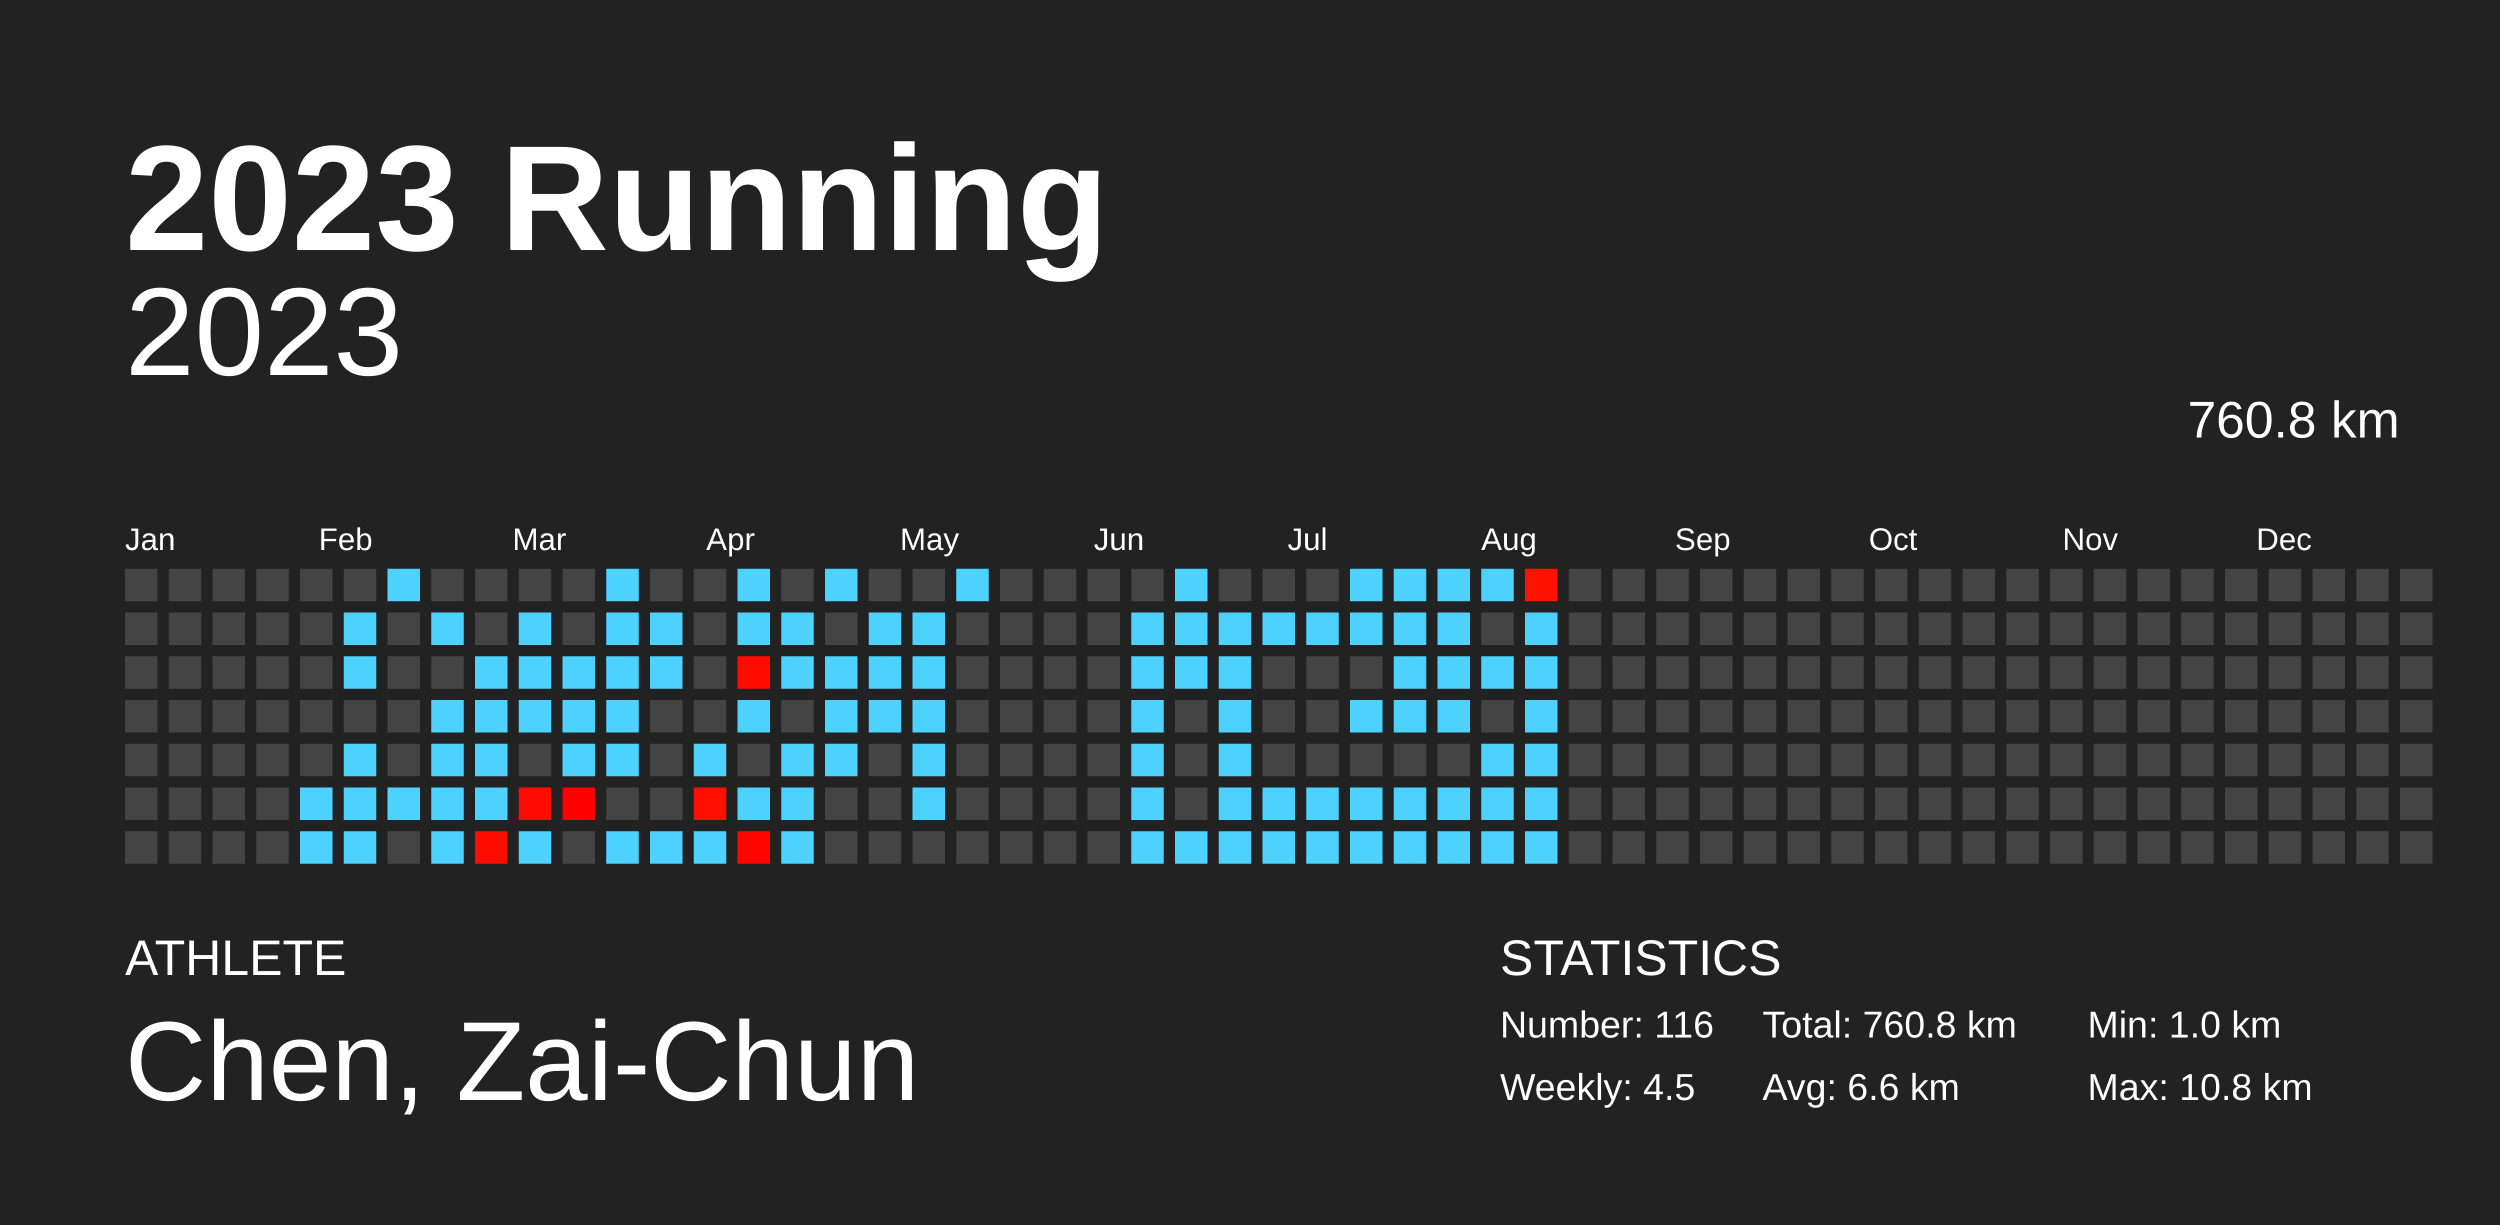
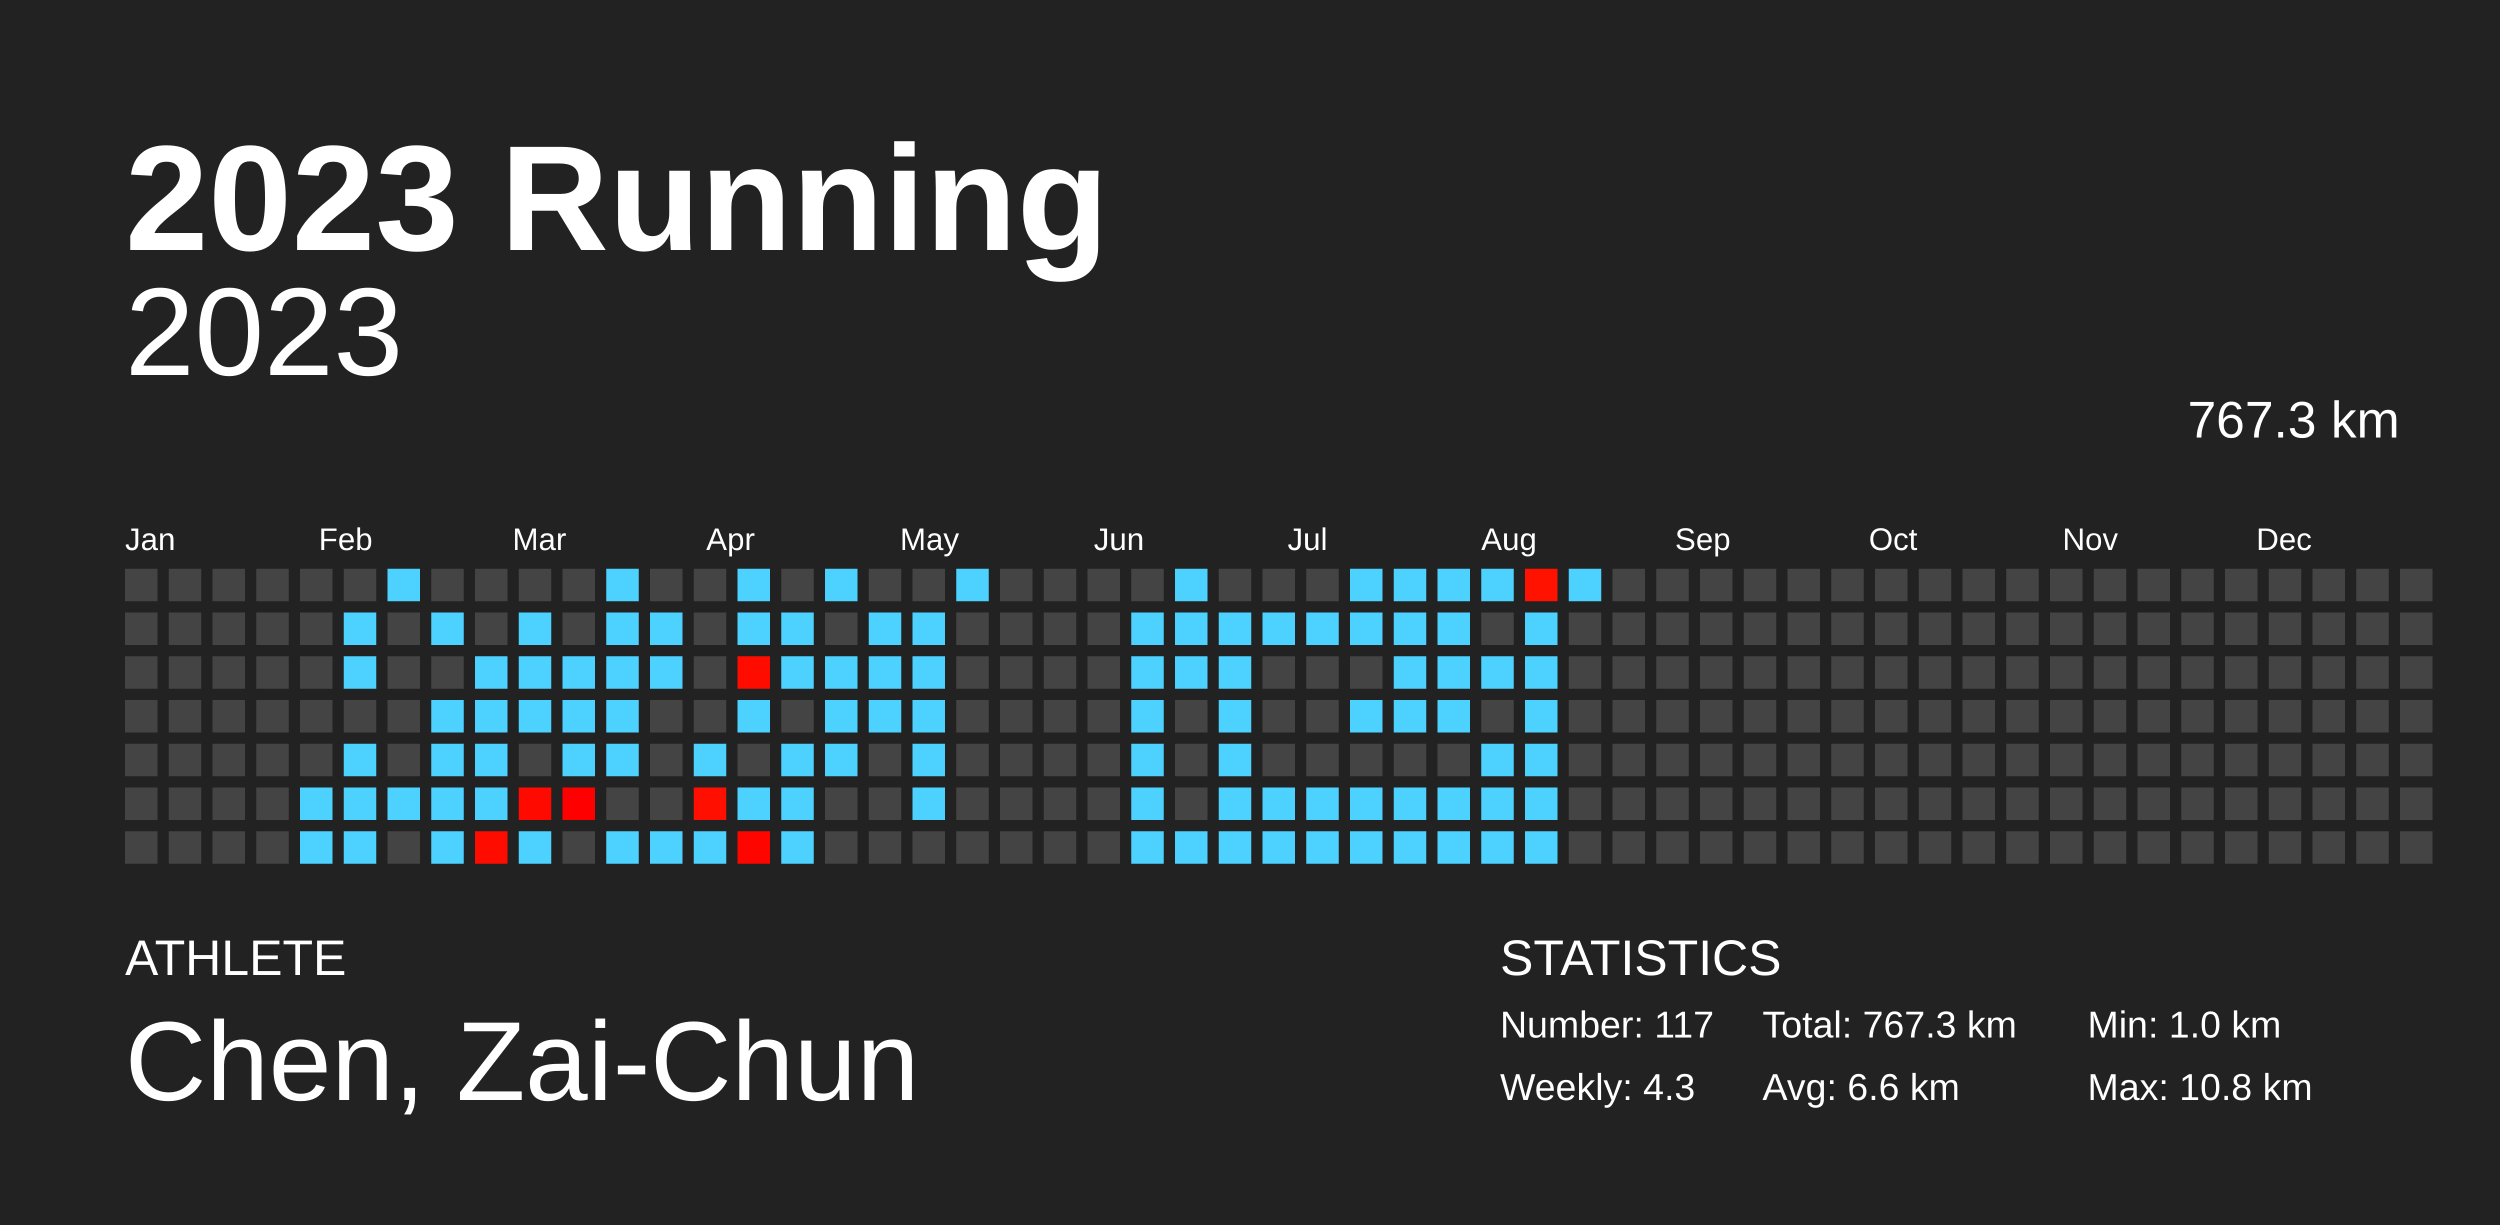
<svg xmlns="http://www.w3.org/2000/svg" baseProfile="full" height="98mm" version="1.1" viewBox="0,0,200,98" width="200mm">
  <defs />
  <rect fill="#222222" height="98" width="200" x="0" y="0" />
  <text fill="#FFFFFF" style="font-size:12px; font-family:Arial; font-weight:bold;" x="10" y="20">2023 Running</text>
  <text fill="#FFFFFF" style="font-size:4px; font-family:Arial" x="10" y="78">ATHLETE</text>
  <text fill="#FFFFFF" style="font-size:9px; font-family:Arial" x="10" y="88">Chen, Zai-Chun</text>
  <text fill="#FFFFFF" style="font-size:4px; font-family:Arial" x="120" y="78">STATISTICS</text>
-   <text fill="#FFFFFF" style="font-size:3px; font-family:Arial" x="120" y="83">Number: 116</text>
-   <text fill="#FFFFFF" style="font-size:3px; font-family:Arial" x="120" y="88">Weekly: 4.5</text>
-   <text fill="#FFFFFF" style="font-size:3px; font-family:Arial" x="141" y="83">Total: 760.8 km</text>
+   <text fill="#FFFFFF" style="font-size:3px; font-family:Arial" x="120" y="83">Number: 117</text>
+   <text fill="#FFFFFF" style="font-size:3px; font-family:Arial" x="120" y="88">Weekly: 4.3</text>
+   <text fill="#FFFFFF" style="font-size:3px; font-family:Arial" x="141" y="83">Total: 767.3 km</text>
  <text fill="#FFFFFF" style="font-size:3px; font-family:Arial" x="141" y="88">Avg: 6.6 km</text>
  <text fill="#FFFFFF" style="font-size:3px; font-family:Arial" x="167" y="83">Min: 1.0 km</text>
  <text fill="#FFFFFF" style="font-size:3px; font-family:Arial" x="167" y="88">Max: 10.8 km</text>
  <text alignment-baseline="hanging" fill="#FFFFFF" style="font-size:10.0px; font-family:Arial;" x="10" y="30">2023</text>
-   <text alignment-baseline="hanging" fill="#FFFFFF" style="font-size:4.125px; font-family:Arial;" x="175" y="35">760.8 km</text>
+   <text alignment-baseline="hanging" fill="#FFFFFF" style="font-size:4.125px; font-family:Arial;" x="175" y="35">767.3 km</text>
  <text fill="#FFFFFF" style="font-size:2.5px; font-family:Arial" x="10.0" y="44">Jan</text>
  <text fill="#FFFFFF" style="font-size:2.5px; font-family:Arial" x="25.5" y="44">Feb</text>
  <text fill="#FFFFFF" style="font-size:2.5px; font-family:Arial" x="41.0" y="44">Mar</text>
  <text fill="#FFFFFF" style="font-size:2.5px; font-family:Arial" x="56.5" y="44">Apr</text>
  <text fill="#FFFFFF" style="font-size:2.5px; font-family:Arial" x="72.0" y="44">May</text>
  <text fill="#FFFFFF" style="font-size:2.5px; font-family:Arial" x="87.5" y="44">Jun</text>
  <text fill="#FFFFFF" style="font-size:2.5px; font-family:Arial" x="103.0" y="44">Jul</text>
  <text fill="#FFFFFF" style="font-size:2.5px; font-family:Arial" x="118.5" y="44">Aug</text>
  <text fill="#FFFFFF" style="font-size:2.5px; font-family:Arial" x="134.0" y="44">Sep</text>
  <text fill="#FFFFFF" style="font-size:2.5px; font-family:Arial" x="149.5" y="44">Oct</text>
  <text fill="#FFFFFF" style="font-size:2.5px; font-family:Arial" x="165.0" y="44">Nov</text>
  <text fill="#FFFFFF" style="font-size:2.5px; font-family:Arial" x="180.5" y="44">Dec</text>
  <rect fill="#444444" height="2.6" width="2.6" x="10.0" y="45.5" />
  <rect fill="#444444" height="2.6" width="2.6" x="10.0" y="49.0" />
  <rect fill="#444444" height="2.6" width="2.6" x="10.0" y="52.5" />
  <rect fill="#444444" height="2.6" width="2.6" x="10.0" y="56.0" />
  <rect fill="#444444" height="2.6" width="2.6" x="10.0" y="59.5" />
  <rect fill="#444444" height="2.6" width="2.6" x="10.0" y="63.0" />
  <rect fill="#444444" height="2.6" width="2.6" x="10.0" y="66.5" />
  <rect fill="#444444" height="2.6" width="2.6" x="13.5" y="45.5" />
  <rect fill="#444444" height="2.6" width="2.6" x="13.5" y="49.0" />
  <rect fill="#444444" height="2.6" width="2.6" x="13.5" y="52.5" />
  <rect fill="#444444" height="2.6" width="2.6" x="13.5" y="56.0" />
  <rect fill="#444444" height="2.6" width="2.6" x="13.5" y="59.5" />
  <rect fill="#444444" height="2.6" width="2.6" x="13.5" y="63.0" />
  <rect fill="#444444" height="2.6" width="2.6" x="13.5" y="66.5" />
  <rect fill="#444444" height="2.6" width="2.6" x="17.0" y="45.5" />
  <rect fill="#444444" height="2.6" width="2.6" x="17.0" y="49.0" />
  <rect fill="#444444" height="2.6" width="2.6" x="17.0" y="52.5" />
  <rect fill="#444444" height="2.6" width="2.6" x="17.0" y="56.0" />
  <rect fill="#444444" height="2.6" width="2.6" x="17.0" y="59.5" />
  <rect fill="#444444" height="2.6" width="2.6" x="17.0" y="63.0" />
  <rect fill="#444444" height="2.6" width="2.6" x="17.0" y="66.5" />
  <rect fill="#444444" height="2.6" width="2.6" x="20.5" y="45.5" />
  <rect fill="#444444" height="2.6" width="2.6" x="20.5" y="49.0" />
  <rect fill="#444444" height="2.6" width="2.6" x="20.5" y="52.5" />
  <rect fill="#444444" height="2.6" width="2.6" x="20.5" y="56.0" />
  <rect fill="#444444" height="2.6" width="2.6" x="20.5" y="59.5" />
  <rect fill="#444444" height="2.6" width="2.6" x="20.5" y="63.0" />
  <rect fill="#444444" height="2.6" width="2.6" x="20.5" y="66.5" />
  <rect fill="#444444" height="2.6" width="2.6" x="24.0" y="45.5" />
  <rect fill="#444444" height="2.6" width="2.6" x="24.0" y="49.0" />
  <rect fill="#444444" height="2.6" width="2.6" x="24.0" y="52.5" />
  <rect fill="#444444" height="2.6" width="2.6" x="24.0" y="56.0" />
  <rect fill="#444444" height="2.6" width="2.6" x="24.0" y="59.5" />
  <rect fill="#4dd2ff" height="2.6" width="2.6" x="24.0" y="63.0" />
  <rect fill="#4dd2ff" height="2.6" width="2.6" x="24.0" y="66.5" />
  <rect fill="#444444" height="2.6" width="2.6" x="27.5" y="45.5" />
  <rect fill="#4dd2ff" height="2.6" width="2.6" x="27.5" y="49.0" />
  <rect fill="#4dd2ff" height="2.6" width="2.6" x="27.5" y="52.5" />
  <rect fill="#444444" height="2.6" width="2.6" x="27.5" y="56.0" />
  <rect fill="#4dd2ff" height="2.6" width="2.6" x="27.5" y="59.5" />
  <rect fill="#4dd2ff" height="2.6" width="2.6" x="27.5" y="63.0" />
  <rect fill="#4dd2ff" height="2.6" width="2.6" x="27.5" y="66.5" />
  <rect fill="#4dd2ff" height="2.6" width="2.6" x="31.0" y="45.5" />
  <rect fill="#444444" height="2.6" width="2.6" x="31.0" y="49.0" />
  <rect fill="#444444" height="2.6" width="2.6" x="31.0" y="52.5" />
  <rect fill="#444444" height="2.6" width="2.6" x="31.0" y="56.0" />
  <rect fill="#444444" height="2.6" width="2.6" x="31.0" y="59.5" />
  <rect fill="#4dd2ff" height="2.6" width="2.6" x="31.0" y="63.0" />
  <rect fill="#444444" height="2.6" width="2.6" x="31.0" y="66.5" />
  <rect fill="#444444" height="2.6" width="2.6" x="34.5" y="45.5" />
  <rect fill="#4dd2ff" height="2.6" width="2.6" x="34.5" y="49.0" />
  <rect fill="#444444" height="2.6" width="2.6" x="34.5" y="52.5" />
  <rect fill="#4dd2ff" height="2.6" width="2.6" x="34.5" y="56.0" />
  <rect fill="#4dd2ff" height="2.6" width="2.6" x="34.5" y="59.5" />
  <rect fill="#4dd2ff" height="2.6" width="2.6" x="34.5" y="63.0" />
  <rect fill="#4dd2ff" height="2.6" width="2.6" x="34.5" y="66.5" />
  <rect fill="#444444" height="2.6" width="2.6" x="38.0" y="45.5" />
  <rect fill="#444444" height="2.6" width="2.6" x="38.0" y="49.0" />
  <rect fill="#4dd2ff" height="2.6" width="2.6" x="38.0" y="52.5" />
  <rect fill="#4dd2ff" height="2.6" width="2.6" x="38.0" y="56.0" />
  <rect fill="#4dd2ff" height="2.6" width="2.6" x="38.0" y="59.5" />
  <rect fill="#4dd2ff" height="2.6" width="2.6" x="38.0" y="63.0" />
  <rect fill="#ff0c00" height="2.6" width="2.6" x="38.0" y="66.5" />
  <rect fill="#444444" height="2.6" width="2.6" x="41.5" y="45.5" />
  <rect fill="#4dd2ff" height="2.6" width="2.6" x="41.5" y="49.0" />
  <rect fill="#4dd2ff" height="2.6" width="2.6" x="41.5" y="52.5" />
  <rect fill="#4dd2ff" height="2.6" width="2.6" x="41.5" y="56.0" />
  <rect fill="#444444" height="2.6" width="2.6" x="41.5" y="59.5" />
  <rect fill="#ff0a00" height="2.6" width="2.6" x="41.5" y="63.0" />
  <rect fill="#4dd2ff" height="2.6" width="2.6" x="41.5" y="66.5" />
  <rect fill="#444444" height="2.6" width="2.6" x="45.0" y="45.5" />
  <rect fill="#444444" height="2.6" width="2.6" x="45.0" y="49.0" />
  <rect fill="#4dd2ff" height="2.6" width="2.6" x="45.0" y="52.5" />
  <rect fill="#4dd2ff" height="2.6" width="2.6" x="45.0" y="56.0" />
  <rect fill="#4dd2ff" height="2.6" width="2.6" x="45.0" y="59.5" />
  <rect fill="#ff0000" height="2.6" width="2.6" x="45.0" y="63.0" />
  <rect fill="#444444" height="2.6" width="2.6" x="45.0" y="66.5" />
  <rect fill="#4dd2ff" height="2.6" width="2.6" x="48.5" y="45.5" />
  <rect fill="#4dd2ff" height="2.6" width="2.6" x="48.5" y="49.0" />
  <rect fill="#4dd2ff" height="2.6" width="2.6" x="48.5" y="52.5" />
  <rect fill="#4dd2ff" height="2.6" width="2.6" x="48.5" y="56.0" />
  <rect fill="#4dd2ff" height="2.6" width="2.6" x="48.5" y="59.5" />
  <rect fill="#444444" height="2.6" width="2.6" x="48.5" y="63.0" />
  <rect fill="#4dd2ff" height="2.6" width="2.6" x="48.5" y="66.5" />
  <rect fill="#444444" height="2.6" width="2.6" x="52.0" y="45.5" />
  <rect fill="#4dd2ff" height="2.6" width="2.6" x="52.0" y="49.0" />
  <rect fill="#4dd2ff" height="2.6" width="2.6" x="52.0" y="52.5" />
  <rect fill="#444444" height="2.6" width="2.6" x="52.0" y="56.0" />
  <rect fill="#444444" height="2.6" width="2.6" x="52.0" y="59.5" />
  <rect fill="#444444" height="2.6" width="2.6" x="52.0" y="63.0" />
  <rect fill="#4dd2ff" height="2.6" width="2.6" x="52.0" y="66.5" />
  <rect fill="#444444" height="2.6" width="2.6" x="55.5" y="45.5" />
  <rect fill="#444444" height="2.6" width="2.6" x="55.5" y="49.0" />
  <rect fill="#444444" height="2.6" width="2.6" x="55.5" y="52.5" />
  <rect fill="#444444" height="2.6" width="2.6" x="55.5" y="56.0" />
  <rect fill="#4dd2ff" height="2.6" width="2.6" x="55.5" y="59.5" />
  <rect fill="#ff0f00" height="2.6" width="2.6" x="55.5" y="63.0" />
  <rect fill="#4dd2ff" height="2.6" width="2.6" x="55.5" y="66.5" />
  <rect fill="#4dd2ff" height="2.6" width="2.6" x="59.0" y="45.5" />
  <rect fill="#4dd2ff" height="2.6" width="2.6" x="59.0" y="49.0" />
  <rect fill="#ff0c00" height="2.6" width="2.6" x="59.0" y="52.5" />
  <rect fill="#4dd2ff" height="2.6" width="2.6" x="59.0" y="56.0" />
  <rect fill="#444444" height="2.6" width="2.6" x="59.0" y="59.5" />
  <rect fill="#4dd2ff" height="2.6" width="2.6" x="59.0" y="63.0" />
  <rect fill="#ff0500" height="2.6" width="2.6" x="59.0" y="66.5" />
  <rect fill="#444444" height="2.6" width="2.6" x="62.5" y="45.5" />
  <rect fill="#4dd2ff" height="2.6" width="2.6" x="62.5" y="49.0" />
  <rect fill="#4dd2ff" height="2.6" width="2.6" x="62.5" y="52.5" />
  <rect fill="#444444" height="2.6" width="2.6" x="62.5" y="56.0" />
  <rect fill="#4dd2ff" height="2.6" width="2.6" x="62.5" y="59.5" />
  <rect fill="#4dd2ff" height="2.6" width="2.6" x="62.5" y="63.0" />
  <rect fill="#4dd2ff" height="2.6" width="2.6" x="62.5" y="66.5" />
  <rect fill="#4dd2ff" height="2.6" width="2.6" x="66.0" y="45.5" />
  <rect fill="#444444" height="2.6" width="2.6" x="66.0" y="49.0" />
  <rect fill="#4dd2ff" height="2.6" width="2.6" x="66.0" y="52.5" />
  <rect fill="#4dd2ff" height="2.6" width="2.6" x="66.0" y="56.0" />
  <rect fill="#4dd2ff" height="2.6" width="2.6" x="66.0" y="59.5" />
  <rect fill="#444444" height="2.6" width="2.6" x="66.0" y="63.0" />
  <rect fill="#444444" height="2.6" width="2.6" x="66.0" y="66.5" />
  <rect fill="#444444" height="2.6" width="2.6" x="69.5" y="45.5" />
  <rect fill="#4dd2ff" height="2.6" width="2.6" x="69.5" y="49.0" />
  <rect fill="#4dd2ff" height="2.6" width="2.6" x="69.5" y="52.5" />
  <rect fill="#4dd2ff" height="2.6" width="2.6" x="69.5" y="56.0" />
  <rect fill="#444444" height="2.6" width="2.6" x="69.5" y="59.5" />
  <rect fill="#444444" height="2.6" width="2.6" x="69.5" y="63.0" />
  <rect fill="#444444" height="2.6" width="2.6" x="69.5" y="66.5" />
  <rect fill="#444444" height="2.6" width="2.6" x="73.0" y="45.5" />
  <rect fill="#4dd2ff" height="2.6" width="2.6" x="73.0" y="49.0" />
  <rect fill="#4dd2ff" height="2.6" width="2.6" x="73.0" y="52.5" />
  <rect fill="#4dd2ff" height="2.6" width="2.6" x="73.0" y="56.0" />
  <rect fill="#4dd2ff" height="2.6" width="2.6" x="73.0" y="59.5" />
  <rect fill="#4dd2ff" height="2.6" width="2.6" x="73.0" y="63.0" />
  <rect fill="#444444" height="2.6" width="2.6" x="73.0" y="66.5" />
  <rect fill="#4dd2ff" height="2.6" width="2.6" x="76.5" y="45.5" />
  <rect fill="#444444" height="2.6" width="2.6" x="76.5" y="49.0" />
  <rect fill="#444444" height="2.6" width="2.6" x="76.5" y="52.5" />
  <rect fill="#444444" height="2.6" width="2.6" x="76.5" y="56.0" />
  <rect fill="#444444" height="2.6" width="2.6" x="76.5" y="59.5" />
  <rect fill="#444444" height="2.6" width="2.6" x="76.5" y="63.0" />
  <rect fill="#444444" height="2.6" width="2.6" x="76.5" y="66.5" />
  <rect fill="#444444" height="2.6" width="2.6" x="80.0" y="45.5" />
  <rect fill="#444444" height="2.6" width="2.6" x="80.0" y="49.0" />
  <rect fill="#444444" height="2.6" width="2.6" x="80.0" y="52.5" />
  <rect fill="#444444" height="2.6" width="2.6" x="80.0" y="56.0" />
  <rect fill="#444444" height="2.6" width="2.6" x="80.0" y="59.5" />
  <rect fill="#444444" height="2.6" width="2.6" x="80.0" y="63.0" />
  <rect fill="#444444" height="2.6" width="2.6" x="80.0" y="66.5" />
  <rect fill="#444444" height="2.6" width="2.6" x="83.5" y="45.5" />
  <rect fill="#444444" height="2.6" width="2.6" x="83.5" y="49.0" />
  <rect fill="#444444" height="2.6" width="2.6" x="83.5" y="52.5" />
  <rect fill="#444444" height="2.6" width="2.6" x="83.5" y="56.0" />
  <rect fill="#444444" height="2.6" width="2.6" x="83.5" y="59.5" />
  <rect fill="#444444" height="2.6" width="2.6" x="83.5" y="63.0" />
  <rect fill="#444444" height="2.6" width="2.6" x="83.5" y="66.5" />
  <rect fill="#444444" height="2.6" width="2.6" x="87.0" y="45.5" />
  <rect fill="#444444" height="2.6" width="2.6" x="87.0" y="49.0" />
  <rect fill="#444444" height="2.6" width="2.6" x="87.0" y="52.5" />
  <rect fill="#444444" height="2.6" width="2.6" x="87.0" y="56.0" />
  <rect fill="#444444" height="2.6" width="2.6" x="87.0" y="59.5" />
  <rect fill="#444444" height="2.6" width="2.6" x="87.0" y="63.0" />
  <rect fill="#444444" height="2.6" width="2.6" x="87.0" y="66.5" />
  <rect fill="#444444" height="2.6" width="2.6" x="90.5" y="45.5" />
  <rect fill="#4dd2ff" height="2.6" width="2.6" x="90.5" y="49.0" />
  <rect fill="#4dd2ff" height="2.6" width="2.6" x="90.5" y="52.5" />
  <rect fill="#4dd2ff" height="2.6" width="2.6" x="90.5" y="56.0" />
  <rect fill="#4dd2ff" height="2.6" width="2.6" x="90.5" y="59.5" />
  <rect fill="#4dd2ff" height="2.6" width="2.6" x="90.5" y="63.0" />
  <rect fill="#4dd2ff" height="2.6" width="2.6" x="90.5" y="66.5" />
  <rect fill="#4dd2ff" height="2.6" width="2.6" x="94.0" y="45.5" />
  <rect fill="#4dd2ff" height="2.6" width="2.6" x="94.0" y="49.0" />
  <rect fill="#4dd2ff" height="2.6" width="2.6" x="94.0" y="52.5" />
  <rect fill="#444444" height="2.6" width="2.6" x="94.0" y="56.0" />
  <rect fill="#444444" height="2.6" width="2.6" x="94.0" y="59.5" />
  <rect fill="#444444" height="2.6" width="2.6" x="94.0" y="63.0" />
  <rect fill="#4dd2ff" height="2.6" width="2.6" x="94.0" y="66.5" />
  <rect fill="#444444" height="2.6" width="2.6" x="97.5" y="45.5" />
  <rect fill="#4dd2ff" height="2.6" width="2.6" x="97.5" y="49.0" />
  <rect fill="#4dd2ff" height="2.6" width="2.6" x="97.5" y="52.5" />
  <rect fill="#4dd2ff" height="2.6" width="2.6" x="97.5" y="56.0" />
  <rect fill="#4dd2ff" height="2.6" width="2.6" x="97.5" y="59.5" />
  <rect fill="#4dd2ff" height="2.6" width="2.6" x="97.5" y="63.0" />
  <rect fill="#4dd2ff" height="2.6" width="2.6" x="97.5" y="66.5" />
  <rect fill="#444444" height="2.6" width="2.6" x="101.0" y="45.5" />
  <rect fill="#4dd2ff" height="2.6" width="2.6" x="101.0" y="49.0" />
  <rect fill="#444444" height="2.6" width="2.6" x="101.0" y="52.5" />
  <rect fill="#444444" height="2.6" width="2.6" x="101.0" y="56.0" />
  <rect fill="#444444" height="2.6" width="2.6" x="101.0" y="59.5" />
  <rect fill="#4dd2ff" height="2.6" width="2.6" x="101.0" y="63.0" />
  <rect fill="#4dd2ff" height="2.6" width="2.6" x="101.0" y="66.5" />
  <rect fill="#444444" height="2.6" width="2.6" x="104.5" y="45.5" />
  <rect fill="#4dd2ff" height="2.6" width="2.6" x="104.5" y="49.0" />
  <rect fill="#444444" height="2.6" width="2.6" x="104.5" y="52.5" />
  <rect fill="#444444" height="2.6" width="2.6" x="104.5" y="56.0" />
  <rect fill="#444444" height="2.6" width="2.6" x="104.5" y="59.5" />
  <rect fill="#4dd2ff" height="2.6" width="2.6" x="104.5" y="63.0" />
  <rect fill="#4dd2ff" height="2.6" width="2.6" x="104.5" y="66.5" />
  <rect fill="#4dd2ff" height="2.6" width="2.6" x="108.0" y="45.5" />
  <rect fill="#4dd2ff" height="2.6" width="2.6" x="108.0" y="49.0" />
  <rect fill="#444444" height="2.6" width="2.6" x="108.0" y="52.5" />
  <rect fill="#4dd2ff" height="2.6" width="2.6" x="108.0" y="56.0" />
  <rect fill="#444444" height="2.6" width="2.6" x="108.0" y="59.5" />
  <rect fill="#4dd2ff" height="2.6" width="2.6" x="108.0" y="63.0" />
  <rect fill="#4dd2ff" height="2.6" width="2.6" x="108.0" y="66.5" />
  <rect fill="#4dd2ff" height="2.6" width="2.6" x="111.5" y="45.5" />
  <rect fill="#4dd2ff" height="2.6" width="2.6" x="111.5" y="49.0" />
  <rect fill="#4dd2ff" height="2.6" width="2.6" x="111.5" y="52.5" />
  <rect fill="#4dd2ff" height="2.6" width="2.6" x="111.5" y="56.0" />
  <rect fill="#444444" height="2.6" width="2.6" x="111.5" y="59.5" />
  <rect fill="#4dd2ff" height="2.6" width="2.6" x="111.5" y="63.0" />
  <rect fill="#4dd2ff" height="2.6" width="2.6" x="111.5" y="66.5" />
  <rect fill="#4dd2ff" height="2.6" width="2.6" x="115.0" y="45.5" />
  <rect fill="#4dd2ff" height="2.6" width="2.6" x="115.0" y="49.0" />
  <rect fill="#4dd2ff" height="2.6" width="2.6" x="115.0" y="52.5" />
  <rect fill="#4dd2ff" height="2.6" width="2.6" x="115.0" y="56.0" />
  <rect fill="#444444" height="2.6" width="2.6" x="115.0" y="59.5" />
  <rect fill="#4dd2ff" height="2.6" width="2.6" x="115.0" y="63.0" />
  <rect fill="#4dd2ff" height="2.6" width="2.6" x="115.0" y="66.5" />
  <rect fill="#4dd2ff" height="2.6" width="2.6" x="118.5" y="45.5" />
  <rect fill="#444444" height="2.6" width="2.6" x="118.5" y="49.0" />
  <rect fill="#4dd2ff" height="2.6" width="2.6" x="118.5" y="52.5" />
  <rect fill="#444444" height="2.6" width="2.6" x="118.5" y="56.0" />
  <rect fill="#4dd2ff" height="2.6" width="2.6" x="118.5" y="59.5" />
  <rect fill="#4dd2ff" height="2.6" width="2.6" x="118.5" y="63.0" />
  <rect fill="#4dd2ff" height="2.6" width="2.6" x="118.5" y="66.5" />
  <rect fill="#ff1200" height="2.6" width="2.6" x="122.0" y="45.5" />
  <rect fill="#4dd2ff" height="2.6" width="2.6" x="122.0" y="49.0" />
  <rect fill="#4dd2ff" height="2.6" width="2.6" x="122.0" y="52.5" />
  <rect fill="#4dd2ff" height="2.6" width="2.6" x="122.0" y="56.0" />
  <rect fill="#4dd2ff" height="2.6" width="2.6" x="122.0" y="59.5" />
  <rect fill="#4dd2ff" height="2.6" width="2.6" x="122.0" y="63.0" />
  <rect fill="#4dd2ff" height="2.6" width="2.6" x="122.0" y="66.5" />
-   <rect fill="#444444" height="2.6" width="2.6" x="125.5" y="45.5" />
+   <rect fill="#4dd2ff" height="2.6" width="2.6" x="125.5" y="45.5" />
  <rect fill="#444444" height="2.6" width="2.6" x="125.5" y="49.0" />
  <rect fill="#444444" height="2.6" width="2.6" x="125.5" y="52.5" />
  <rect fill="#444444" height="2.6" width="2.6" x="125.5" y="56.0" />
  <rect fill="#444444" height="2.6" width="2.6" x="125.5" y="59.5" />
  <rect fill="#444444" height="2.6" width="2.6" x="125.5" y="63.0" />
  <rect fill="#444444" height="2.6" width="2.6" x="125.5" y="66.5" />
  <rect fill="#444444" height="2.6" width="2.6" x="129.0" y="45.5" />
  <rect fill="#444444" height="2.6" width="2.6" x="129.0" y="49.0" />
  <rect fill="#444444" height="2.6" width="2.6" x="129.0" y="52.5" />
  <rect fill="#444444" height="2.6" width="2.6" x="129.0" y="56.0" />
  <rect fill="#444444" height="2.6" width="2.6" x="129.0" y="59.5" />
  <rect fill="#444444" height="2.6" width="2.6" x="129.0" y="63.0" />
  <rect fill="#444444" height="2.6" width="2.6" x="129.0" y="66.5" />
  <rect fill="#444444" height="2.6" width="2.6" x="132.5" y="45.5" />
  <rect fill="#444444" height="2.6" width="2.6" x="132.5" y="49.0" />
  <rect fill="#444444" height="2.6" width="2.6" x="132.5" y="52.5" />
  <rect fill="#444444" height="2.6" width="2.6" x="132.5" y="56.0" />
  <rect fill="#444444" height="2.6" width="2.6" x="132.5" y="59.5" />
  <rect fill="#444444" height="2.6" width="2.6" x="132.5" y="63.0" />
  <rect fill="#444444" height="2.6" width="2.6" x="132.5" y="66.5" />
  <rect fill="#444444" height="2.6" width="2.6" x="136.0" y="45.5" />
  <rect fill="#444444" height="2.6" width="2.6" x="136.0" y="49.0" />
  <rect fill="#444444" height="2.6" width="2.6" x="136.0" y="52.5" />
  <rect fill="#444444" height="2.6" width="2.6" x="136.0" y="56.0" />
  <rect fill="#444444" height="2.6" width="2.6" x="136.0" y="59.5" />
  <rect fill="#444444" height="2.6" width="2.6" x="136.0" y="63.0" />
  <rect fill="#444444" height="2.6" width="2.6" x="136.0" y="66.5" />
  <rect fill="#444444" height="2.6" width="2.6" x="139.5" y="45.5" />
  <rect fill="#444444" height="2.6" width="2.6" x="139.5" y="49.0" />
  <rect fill="#444444" height="2.6" width="2.6" x="139.5" y="52.5" />
  <rect fill="#444444" height="2.6" width="2.6" x="139.5" y="56.0" />
  <rect fill="#444444" height="2.6" width="2.6" x="139.5" y="59.5" />
  <rect fill="#444444" height="2.6" width="2.6" x="139.5" y="63.0" />
  <rect fill="#444444" height="2.6" width="2.6" x="139.5" y="66.5" />
  <rect fill="#444444" height="2.6" width="2.6" x="143.0" y="45.5" />
  <rect fill="#444444" height="2.6" width="2.6" x="143.0" y="49.0" />
  <rect fill="#444444" height="2.6" width="2.6" x="143.0" y="52.5" />
  <rect fill="#444444" height="2.6" width="2.6" x="143.0" y="56.0" />
  <rect fill="#444444" height="2.6" width="2.6" x="143.0" y="59.5" />
  <rect fill="#444444" height="2.6" width="2.6" x="143.0" y="63.0" />
  <rect fill="#444444" height="2.6" width="2.6" x="143.0" y="66.5" />
  <rect fill="#444444" height="2.6" width="2.6" x="146.5" y="45.5" />
  <rect fill="#444444" height="2.6" width="2.6" x="146.5" y="49.0" />
  <rect fill="#444444" height="2.6" width="2.6" x="146.5" y="52.5" />
  <rect fill="#444444" height="2.6" width="2.6" x="146.5" y="56.0" />
  <rect fill="#444444" height="2.6" width="2.6" x="146.5" y="59.5" />
  <rect fill="#444444" height="2.6" width="2.6" x="146.5" y="63.0" />
  <rect fill="#444444" height="2.6" width="2.6" x="146.5" y="66.5" />
  <rect fill="#444444" height="2.6" width="2.6" x="150.0" y="45.5" />
  <rect fill="#444444" height="2.6" width="2.6" x="150.0" y="49.0" />
  <rect fill="#444444" height="2.6" width="2.6" x="150.0" y="52.5" />
  <rect fill="#444444" height="2.6" width="2.6" x="150.0" y="56.0" />
  <rect fill="#444444" height="2.6" width="2.6" x="150.0" y="59.5" />
  <rect fill="#444444" height="2.6" width="2.6" x="150.0" y="63.0" />
  <rect fill="#444444" height="2.6" width="2.6" x="150.0" y="66.5" />
  <rect fill="#444444" height="2.6" width="2.6" x="153.5" y="45.5" />
  <rect fill="#444444" height="2.6" width="2.6" x="153.5" y="49.0" />
  <rect fill="#444444" height="2.6" width="2.6" x="153.5" y="52.5" />
  <rect fill="#444444" height="2.6" width="2.6" x="153.5" y="56.0" />
  <rect fill="#444444" height="2.6" width="2.6" x="153.5" y="59.5" />
  <rect fill="#444444" height="2.6" width="2.6" x="153.5" y="63.0" />
  <rect fill="#444444" height="2.6" width="2.6" x="153.5" y="66.5" />
  <rect fill="#444444" height="2.6" width="2.6" x="157.0" y="45.5" />
  <rect fill="#444444" height="2.6" width="2.6" x="157.0" y="49.0" />
  <rect fill="#444444" height="2.6" width="2.6" x="157.0" y="52.5" />
  <rect fill="#444444" height="2.6" width="2.6" x="157.0" y="56.0" />
  <rect fill="#444444" height="2.6" width="2.6" x="157.0" y="59.5" />
  <rect fill="#444444" height="2.6" width="2.6" x="157.0" y="63.0" />
  <rect fill="#444444" height="2.6" width="2.6" x="157.0" y="66.5" />
  <rect fill="#444444" height="2.6" width="2.6" x="160.5" y="45.5" />
  <rect fill="#444444" height="2.6" width="2.6" x="160.5" y="49.0" />
  <rect fill="#444444" height="2.6" width="2.6" x="160.5" y="52.5" />
  <rect fill="#444444" height="2.6" width="2.6" x="160.5" y="56.0" />
  <rect fill="#444444" height="2.6" width="2.6" x="160.5" y="59.5" />
  <rect fill="#444444" height="2.6" width="2.6" x="160.5" y="63.0" />
  <rect fill="#444444" height="2.6" width="2.6" x="160.5" y="66.5" />
  <rect fill="#444444" height="2.6" width="2.6" x="164.0" y="45.5" />
  <rect fill="#444444" height="2.6" width="2.6" x="164.0" y="49.0" />
  <rect fill="#444444" height="2.6" width="2.6" x="164.0" y="52.5" />
  <rect fill="#444444" height="2.6" width="2.6" x="164.0" y="56.0" />
  <rect fill="#444444" height="2.6" width="2.6" x="164.0" y="59.5" />
  <rect fill="#444444" height="2.6" width="2.6" x="164.0" y="63.0" />
  <rect fill="#444444" height="2.6" width="2.6" x="164.0" y="66.5" />
  <rect fill="#444444" height="2.6" width="2.6" x="167.5" y="45.5" />
  <rect fill="#444444" height="2.6" width="2.6" x="167.5" y="49.0" />
  <rect fill="#444444" height="2.6" width="2.6" x="167.5" y="52.5" />
  <rect fill="#444444" height="2.6" width="2.6" x="167.5" y="56.0" />
  <rect fill="#444444" height="2.6" width="2.6" x="167.5" y="59.5" />
  <rect fill="#444444" height="2.6" width="2.6" x="167.5" y="63.0" />
  <rect fill="#444444" height="2.6" width="2.6" x="167.5" y="66.5" />
  <rect fill="#444444" height="2.6" width="2.6" x="171.0" y="45.5" />
  <rect fill="#444444" height="2.6" width="2.6" x="171.0" y="49.0" />
  <rect fill="#444444" height="2.6" width="2.6" x="171.0" y="52.5" />
  <rect fill="#444444" height="2.6" width="2.6" x="171.0" y="56.0" />
  <rect fill="#444444" height="2.6" width="2.6" x="171.0" y="59.5" />
  <rect fill="#444444" height="2.6" width="2.6" x="171.0" y="63.0" />
  <rect fill="#444444" height="2.6" width="2.6" x="171.0" y="66.5" />
  <rect fill="#444444" height="2.6" width="2.6" x="174.5" y="45.5" />
  <rect fill="#444444" height="2.6" width="2.6" x="174.5" y="49.0" />
  <rect fill="#444444" height="2.6" width="2.6" x="174.5" y="52.5" />
  <rect fill="#444444" height="2.6" width="2.6" x="174.5" y="56.0" />
  <rect fill="#444444" height="2.6" width="2.6" x="174.5" y="59.5" />
  <rect fill="#444444" height="2.6" width="2.6" x="174.5" y="63.0" />
  <rect fill="#444444" height="2.6" width="2.6" x="174.5" y="66.5" />
  <rect fill="#444444" height="2.6" width="2.6" x="178.0" y="45.5" />
  <rect fill="#444444" height="2.6" width="2.6" x="178.0" y="49.0" />
  <rect fill="#444444" height="2.6" width="2.6" x="178.0" y="52.5" />
  <rect fill="#444444" height="2.6" width="2.6" x="178.0" y="56.0" />
  <rect fill="#444444" height="2.6" width="2.6" x="178.0" y="59.5" />
  <rect fill="#444444" height="2.6" width="2.6" x="178.0" y="63.0" />
  <rect fill="#444444" height="2.6" width="2.6" x="178.0" y="66.5" />
  <rect fill="#444444" height="2.6" width="2.6" x="181.5" y="45.5" />
  <rect fill="#444444" height="2.6" width="2.6" x="181.5" y="49.0" />
  <rect fill="#444444" height="2.6" width="2.6" x="181.5" y="52.5" />
  <rect fill="#444444" height="2.6" width="2.6" x="181.5" y="56.0" />
  <rect fill="#444444" height="2.6" width="2.6" x="181.5" y="59.5" />
  <rect fill="#444444" height="2.6" width="2.6" x="181.5" y="63.0" />
  <rect fill="#444444" height="2.6" width="2.6" x="181.5" y="66.5" />
  <rect fill="#444444" height="2.6" width="2.6" x="185.0" y="45.5" />
  <rect fill="#444444" height="2.6" width="2.6" x="185.0" y="49.0" />
  <rect fill="#444444" height="2.6" width="2.6" x="185.0" y="52.5" />
  <rect fill="#444444" height="2.6" width="2.6" x="185.0" y="56.0" />
  <rect fill="#444444" height="2.6" width="2.6" x="185.0" y="59.5" />
  <rect fill="#444444" height="2.6" width="2.6" x="185.0" y="63.0" />
  <rect fill="#444444" height="2.6" width="2.6" x="185.0" y="66.5" />
  <rect fill="#444444" height="2.6" width="2.6" x="188.5" y="45.5" />
  <rect fill="#444444" height="2.6" width="2.6" x="188.5" y="49.0" />
  <rect fill="#444444" height="2.6" width="2.6" x="188.5" y="52.5" />
  <rect fill="#444444" height="2.6" width="2.6" x="188.5" y="56.0" />
  <rect fill="#444444" height="2.6" width="2.6" x="188.5" y="59.5" />
  <rect fill="#444444" height="2.6" width="2.6" x="188.5" y="63.0" />
  <rect fill="#444444" height="2.6" width="2.6" x="188.5" y="66.5" />
  <rect fill="#444444" height="2.6" width="2.6" x="192.0" y="45.5" />
  <rect fill="#444444" height="2.6" width="2.6" x="192.0" y="49.0" />
  <rect fill="#444444" height="2.6" width="2.6" x="192.0" y="52.5" />
  <rect fill="#444444" height="2.6" width="2.6" x="192.0" y="56.0" />
  <rect fill="#444444" height="2.6" width="2.6" x="192.0" y="59.5" />
  <rect fill="#444444" height="2.6" width="2.6" x="192.0" y="63.0" />
  <rect fill="#444444" height="2.6" width="2.6" x="192.0" y="66.5" />
</svg>
